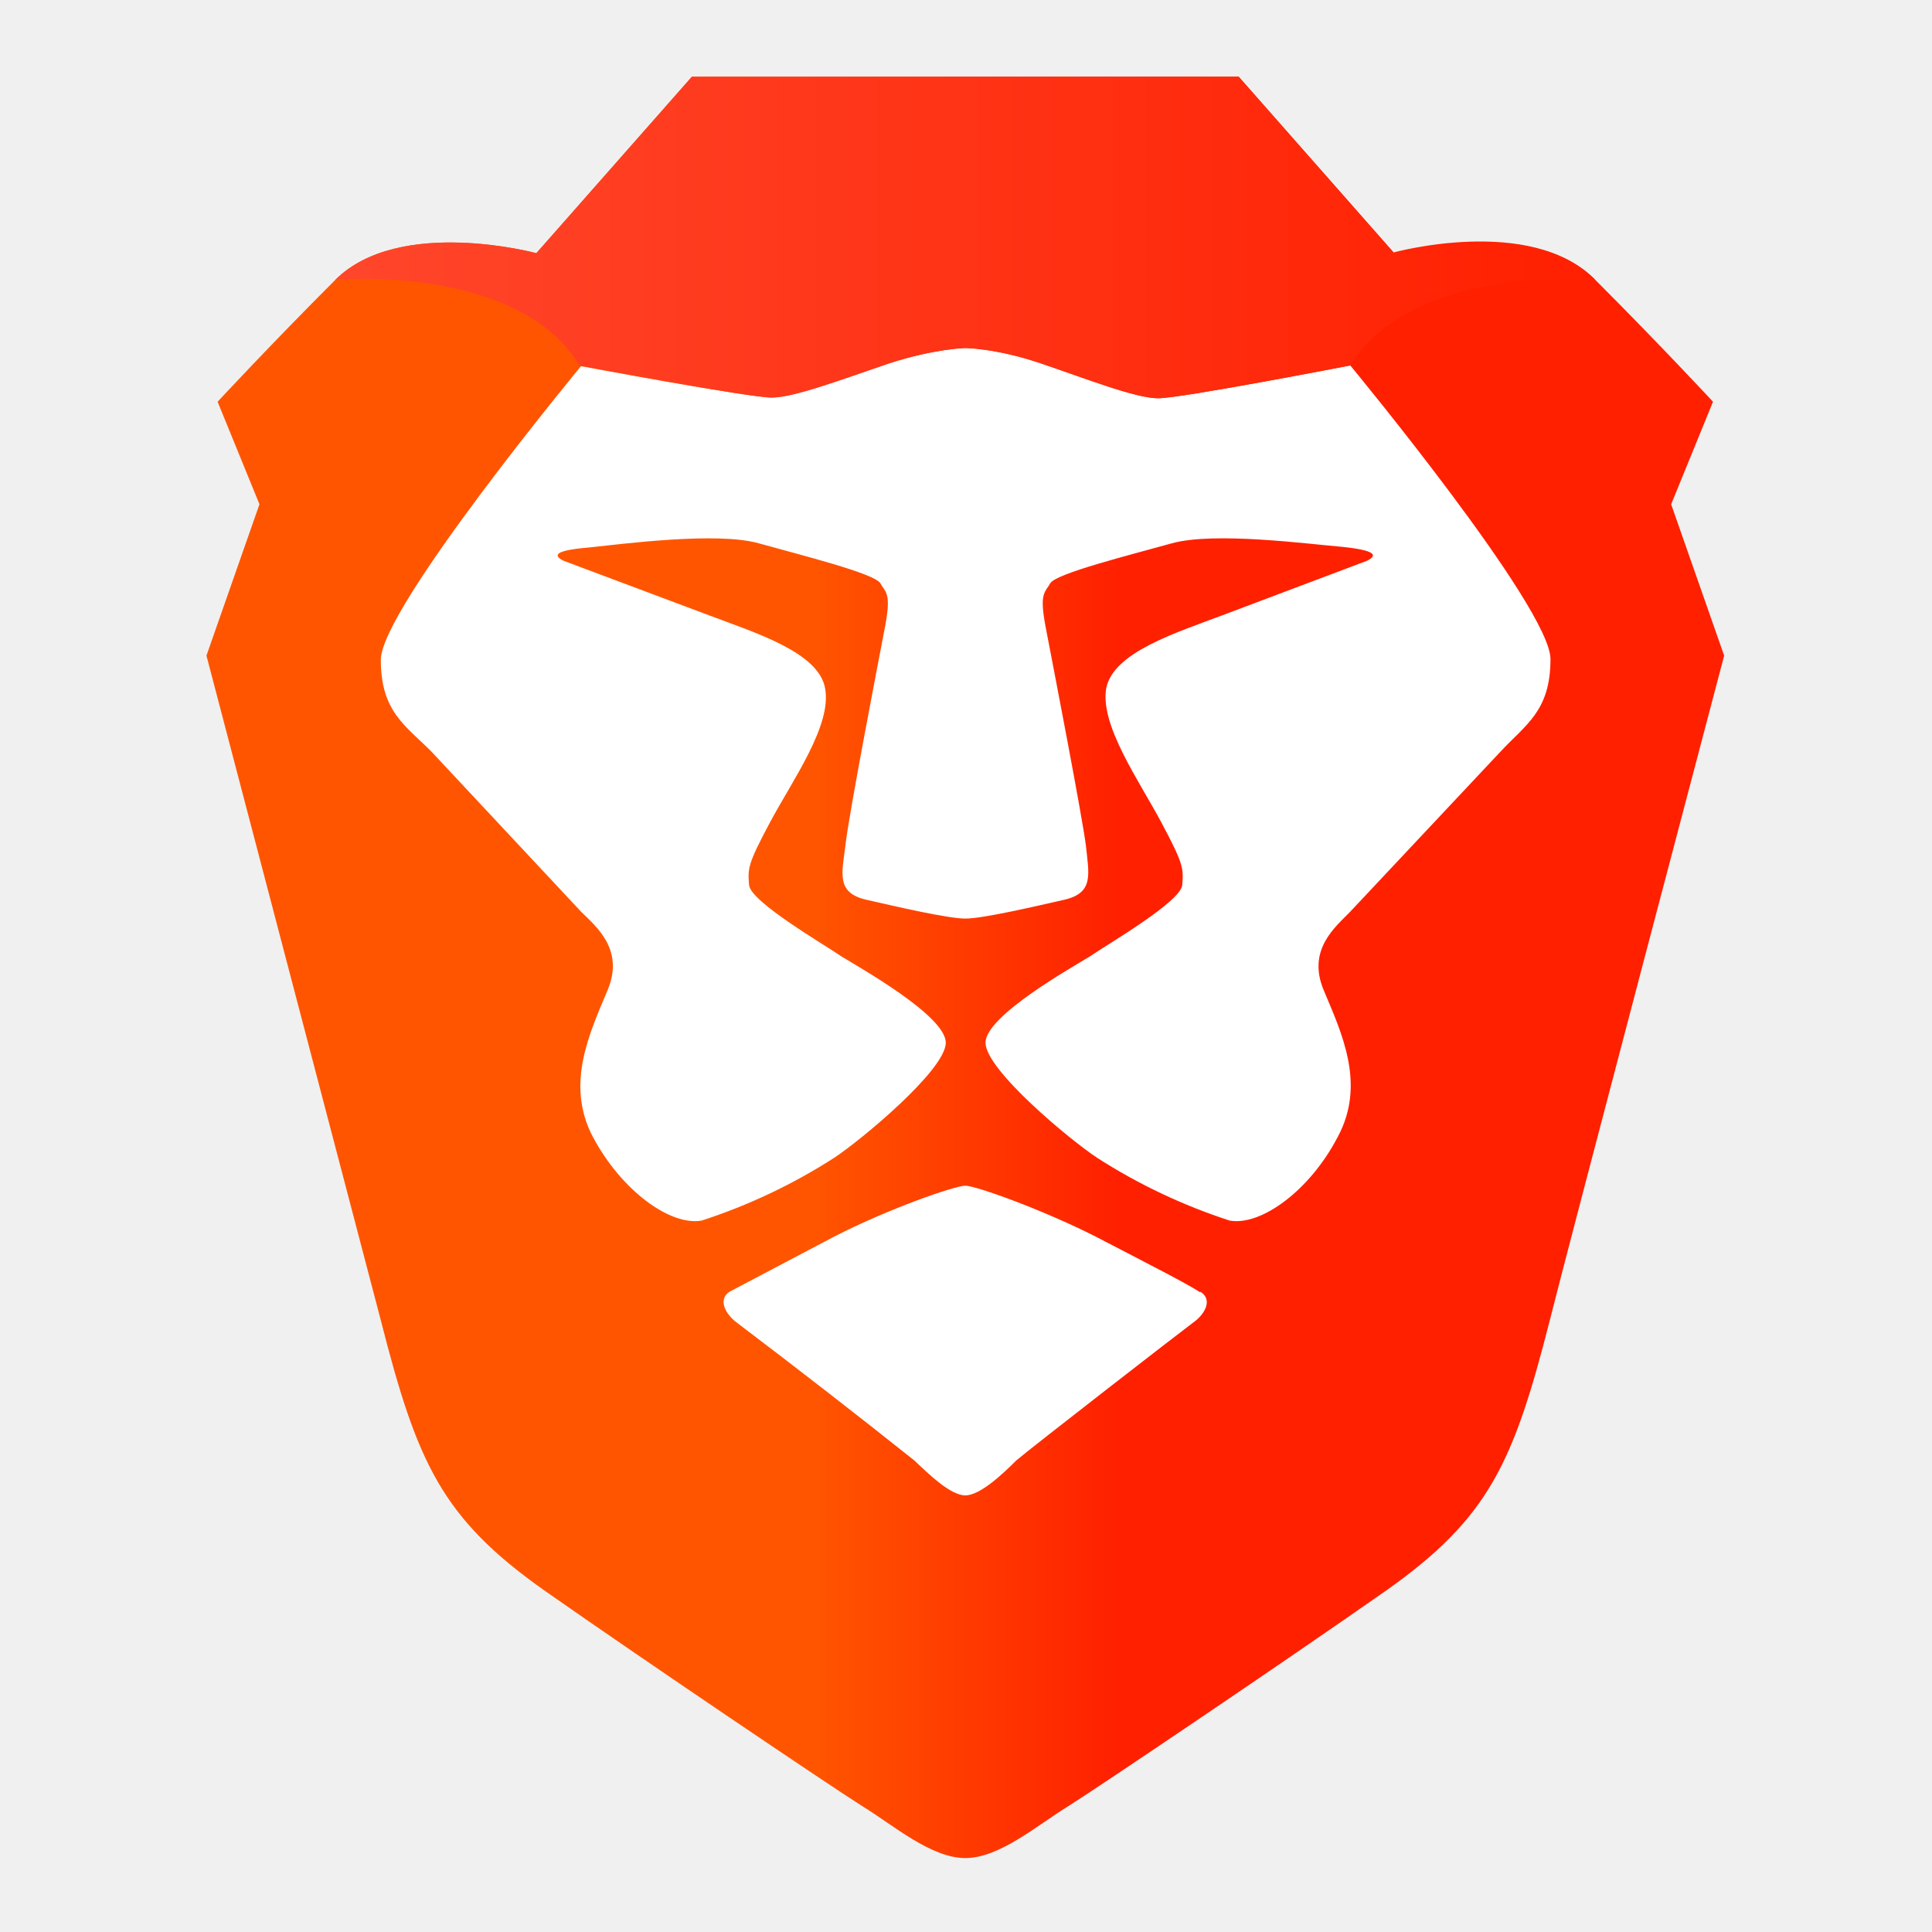
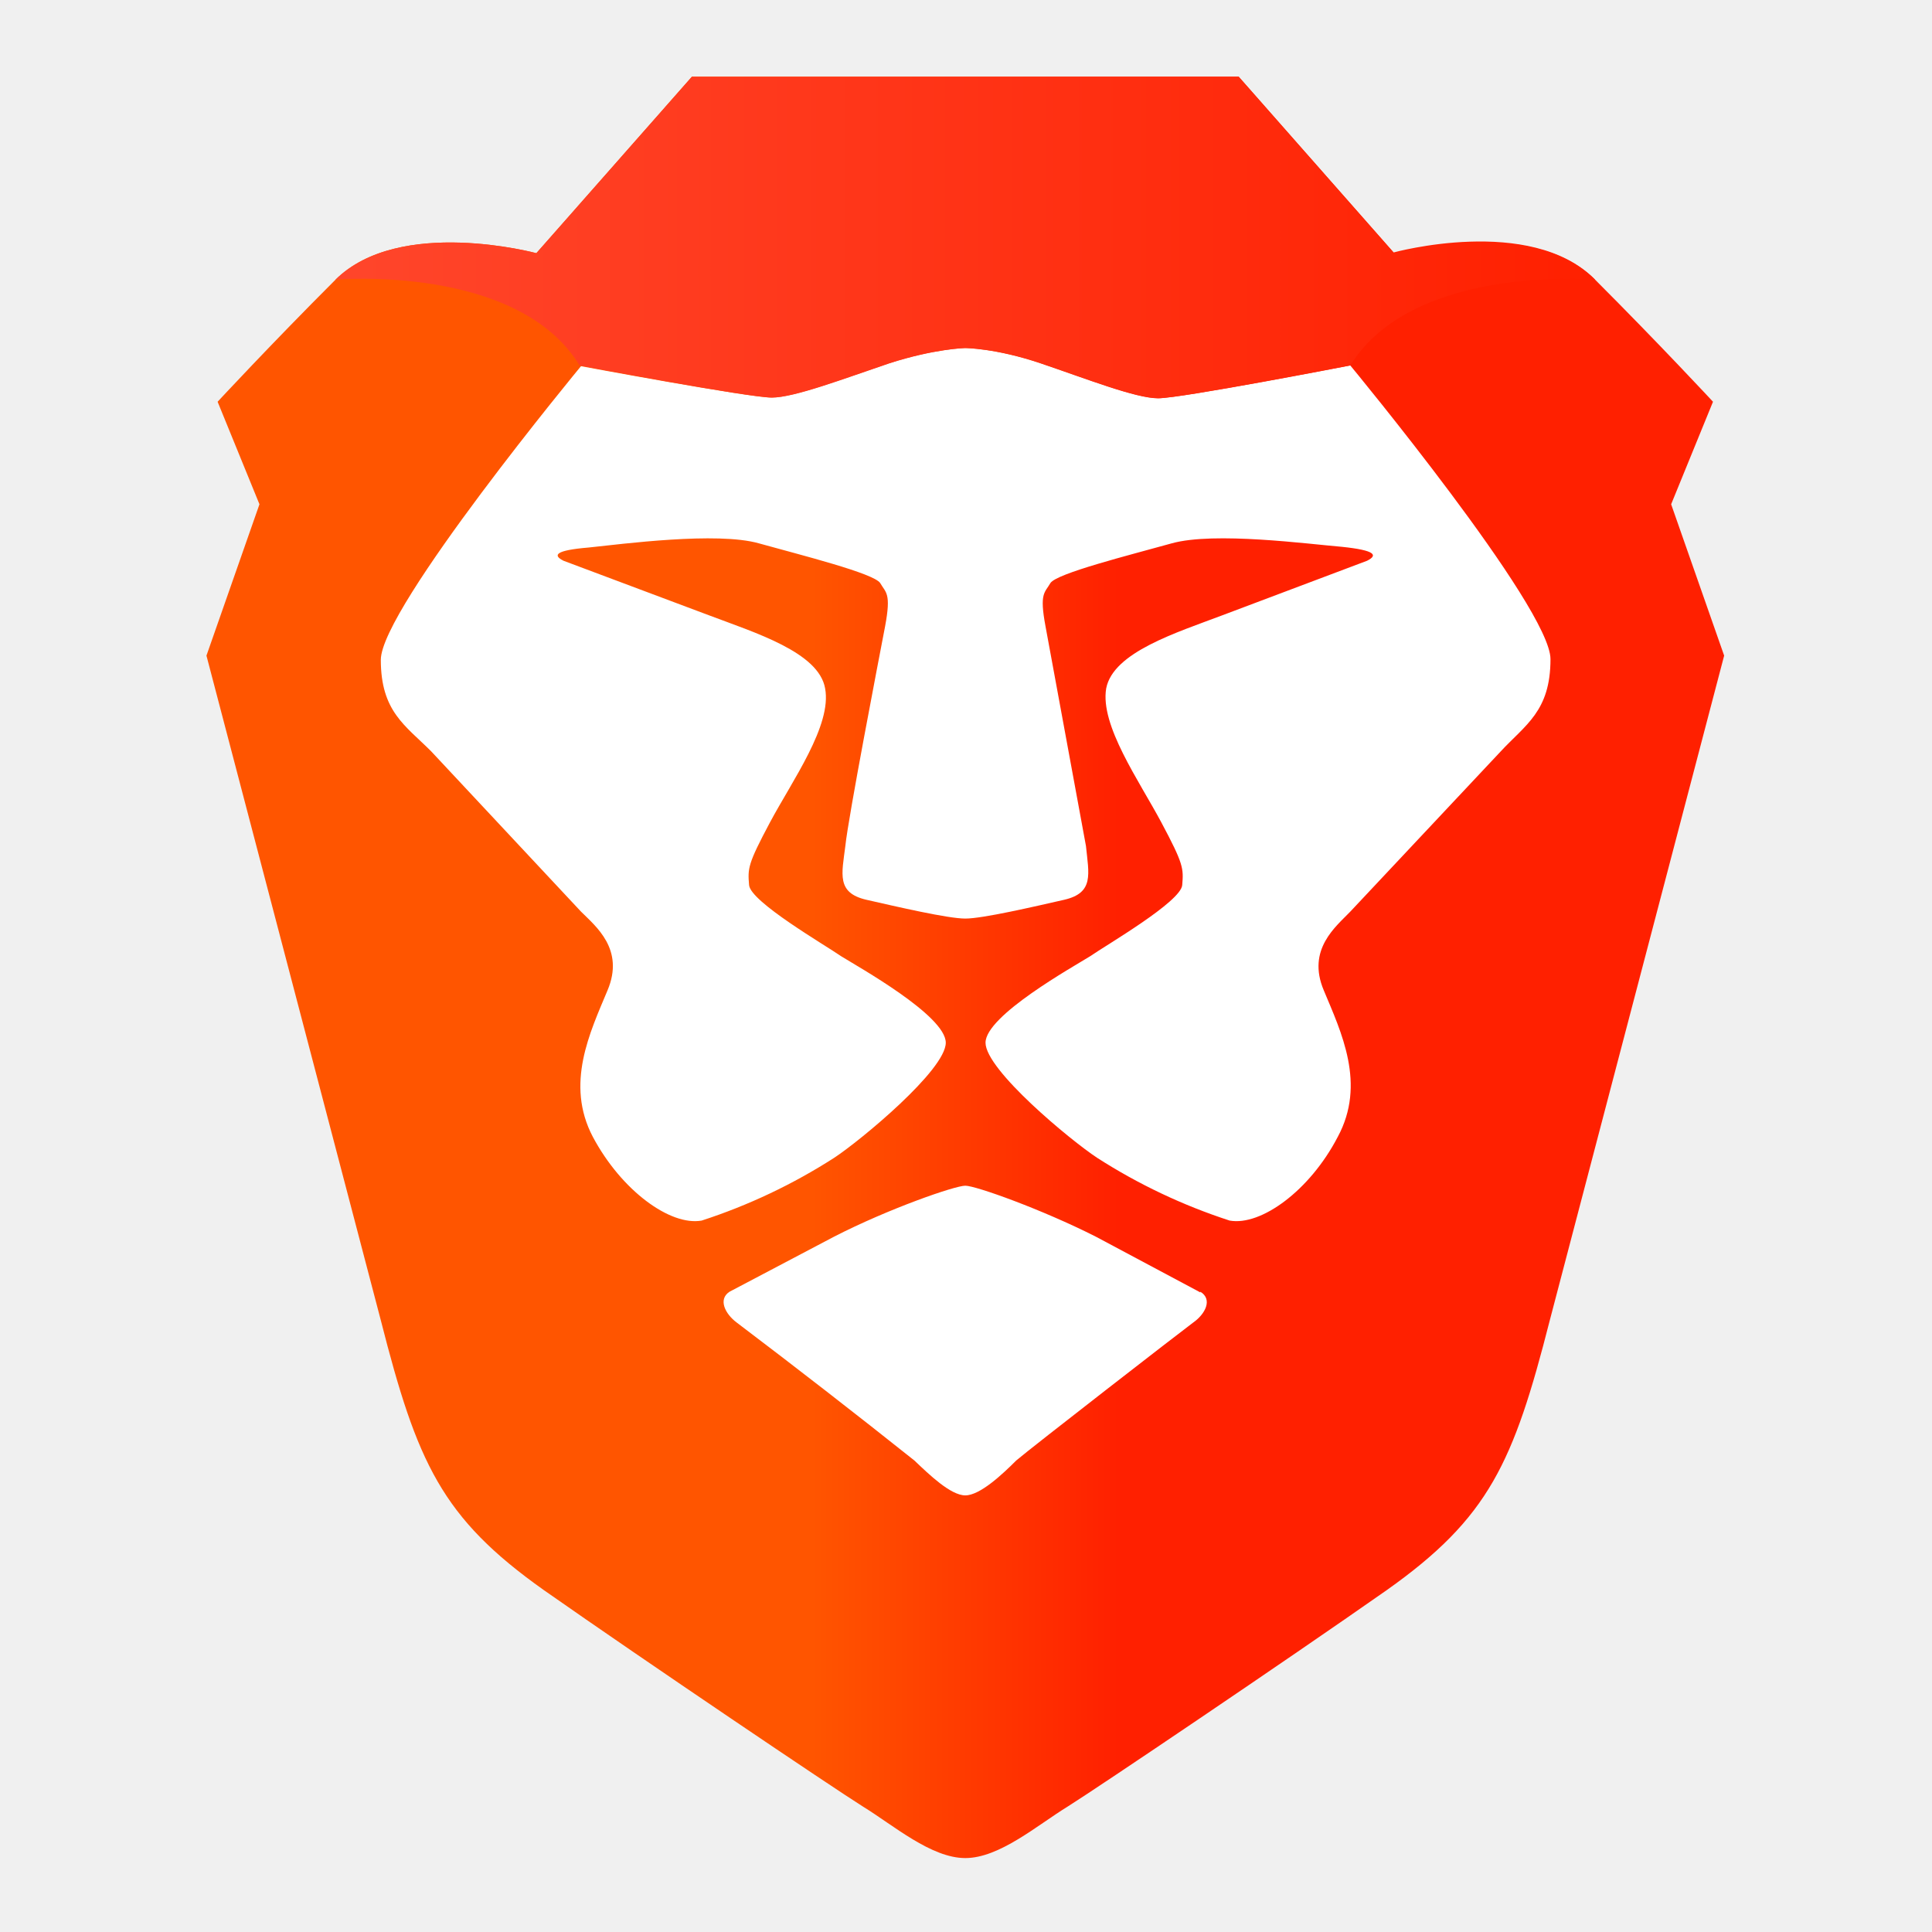
<svg xmlns="http://www.w3.org/2000/svg" viewBox="-29.5 -11 277 277">
  <linearGradient id="a" y1="50.7%" y2="50.7%">
    <stop offset=".4" stop-color="#f50" />
    <stop offset=".6" stop-color="#ff2000" />
  </linearGradient>
  <linearGradient id="b" x1="2.1%" y1="50.7%" y2="50.7%">
    <stop offset="0" stop-color="#ff452a" />
    <stop offset="1" stop-color="#ff2000" />
  </linearGradient>
-   <path fill="url(#a)" d="M210 61.3l6-14.7s-7.6-8.2-17-17.6c-9.2-9.2-28.8-3.8-28.8-3.8L148 0H69.6L47.3 25.3S27.7 20 18.5 29.1C9.2 38.4 1.6 46.6 1.6 46.6l6 14.7L0 83l25 95.3c5.2 20.4 8.7 28.3 23.4 38.7 14.7 10.3 41.4 28.3 45.7 31 4.4 2.7 9.8 7.4 14.7 7.4s10.3-4.7 14.7-7.4c4.3-2.7 31-20.7 45.7-31 14.7-10.4 18.2-18.3 23.4-38.7 2.6-10.4 25-95.3 25-95.3z" transform="translate(.1)" />
-   <path fill="#fff" d="M164.1 41.4s28.7 34.7 28.7 42.1c0 7.5-3.6 9.4-7.2 13.3l-21.5 22.9c-2 2.1-6.3 5.4-3.8 11.3 2.5 6 6.1 13.4 2 21-4 7.7-11 12.8-15.5 12a82 82 0 0 1-19-9c-3.8-2.5-16-12.6-16-16.5s12.6-10.9 15-12.4c2.3-1.6 13-7.8 13.2-10.2s.2-3-3-9-8.8-13.9-7.9-19.2c1-5.2 10.1-8 16.7-10.5l20.7-7.8c1.6-.8 1.2-1.5-3.6-2-4.8-.4-18.3-2.2-24.4-.5s-16.5 4.3-17.4 5.7c-.8 1.4-1.6 1.4-.7 6.2.9 4.7 5.3 27.4 5.8 31.5.4 4 1.2 6.7-3.1 7.7-4.4 1-11.7 2.7-14.2 2.7s-9.8-1.7-14.2-2.7c-4.3-1-3.5-3.7-3-7.7.4-4 4.8-26.8 5.7-31.5.9-4.8.1-4.8-.7-6.2-.9-1.4-11.3-4-17.4-5.7-6-1.7-19.6.1-24.4.6-4.8.4-5.2 1.1-3.6 1.9l20.8 7.8c6.6 2.5 15.8 5.3 16.7 10.5 1 5.3-4.7 13.2-7.9 19.2s-3.2 6.6-3 9 10.9 8.6 13.2 10.2c2.4 1.5 15 8.5 15 12.4s-12.2 14-16 16.5a82 82 0 0 1-19 9c-4.5.8-11.5-4.3-15.6-12-4-7.6-.4-15 2.1-21 2.5-5.9-1.7-9.2-3.8-11.3l-21.5-23c-3.7-3.7-7.2-5.7-7.2-13.1s28.7-42.1 28.7-42.1S77.9 46 81.1 46s10.3-2.7 16.8-4.9c6.5-2.1 10.9-2.2 10.9-2.2s4.4 0 10.9 2.2 13.6 5 16.8 5c3.3 0 27.5-4.7 27.5-4.7zm-21.5 132.8c1.8 1.1.7 3.2-1 4.4-1.5 1.1-23.3 18-25.4 19.8-2 2-5.2 5-7.3 5s-5.2-3-7.3-5a1320 1320 0 0 0-25.5-19.8c-1.6-1.2-2.7-3.3-1-4.4l15-7.9c7.8-4 17.3-7.3 18.8-7.3s11 3.4 18.7 7.3c7.7 4 13.2 6.8 15 8z" />
-   <path fill="url(#b)" d="M170.3 25.3L148 0H69.6L47.3 25.3S27.7 20 18.5 29.1c0 0 26.1-2.3 35 12.3 0 0 24.3 4.6 27.6 4.6 3.2 0 10.3-2.7 16.8-4.9 6.5-2.1 10.9-2.2 10.9-2.2s4.4 0 10.9 2.2 13.6 5 16.8 5c3.3 0 27.5-4.7 27.5-4.7 9-14.6 35.1-12.3 35.1-12.3-9.2-9.2-28.8-3.8-28.8-3.8" transform="translate(.1)" />
+   <path fill="url(#a)" d="M210.1 61.3l6-14.7s-7.6-8.2-17-17.6c-9.2-9.2-28.8-3.8-28.8-3.8L148.1 0H69.7L47.4 25.3S27.8 20 18.6 29.1C9.3 38.4 1.7 46.6 1.7 46.6l6 14.7L.1 83l25 95.3c5.2 20.4 8.7 28.3 23.4 38.7 14.7 10.3 41.4 28.3 45.7 31 4.4 2.7 9.8 7.4 14.7 7.4s10.3-4.7 14.7-7.4c4.3-2.7 31-20.7 45.7-31 14.7-10.4 18.2-18.3 23.4-38.7l25-95.3z" />
+   <path fill="#fff" d="M164.1 41.4s28.7 34.7 28.7 42.1c0 7.5-3.6 9.4-7.2 13.3l-21.5 22.9c-2 2.1-6.3 5.4-3.8 11.3 2.5 6 6.1 13.4 2 21-4 7.7-11 12.8-15.5 12a82 82 0 0 1-19-9c-3.8-2.5-16-12.6-16-16.5s12.6-10.9 15-12.4c2.3-1.6 13-7.8 13.2-10.2s.2-3-3-9-8.8-13.9-7.9-19.2c1-5.2 10.1-8 16.7-10.5l20.7-7.8c1.6-.8 1.2-1.5-3.6-2-4.8-.4-18.3-2.2-24.4-.5s-16.5 4.3-17.4 5.7c-.8 1.4-1.6 1.4-.7 6.2l5.8 31.5c.4 4 1.2 6.7-3.1 7.7-4.4 1-11.7 2.7-14.2 2.7s-9.8-1.7-14.2-2.7c-4.3-1-3.5-3.7-3-7.7.4-4 4.8-26.8 5.7-31.5.9-4.8.1-4.8-.7-6.2-.9-1.4-11.3-4-17.4-5.7-6-1.7-19.6.1-24.4.6-4.8.4-5.2 1.1-3.6 1.9l20.8 7.8c6.6 2.5 15.8 5.3 16.7 10.5 1 5.3-4.7 13.2-7.9 19.2s-3.2 6.6-3 9 10.9 8.6 13.2 10.2c2.4 1.5 15 8.5 15 12.4s-12.2 14-16 16.5a82 82 0 0 1-19 9c-4.5.8-11.5-4.3-15.6-12-4-7.6-.4-15 2.1-21 2.5-5.9-1.7-9.2-3.8-11.3l-21.5-23c-3.7-3.7-7.2-5.7-7.2-13.1s28.7-42.1 28.7-42.1S77.9 46 81.1 46s10.3-2.7 16.8-4.9c6.5-2.1 10.9-2.2 10.9-2.2s4.4 0 10.9 2.2 13.6 5 16.8 5c3.3 0 27.5-4.7 27.5-4.7zm-21.5 132.8c1.8 1.1.7 3.2-1 4.4-1.5 1.1-23.3 18-25.4 19.8-2 2-5.2 5-7.3 5s-5.2-3-7.3-5a1320 1320 0 0 0-25.5-19.8c-1.6-1.2-2.7-3.3-1-4.4l15-7.9c7.8-4 17.3-7.3 18.8-7.3s11 3.4 18.7 7.3l15 8z" />
+   <path fill="url(#b)" d="M170.4 25.3L148.1 0H69.7L47.4 25.3S27.8 20 18.6 29.1c0 0 26.1-2.3 35 12.3 0 0 24.3 4.6 27.6 4.6 3.2 0 10.3-2.7 16.8-4.9 6.5-2.1 10.9-2.2 10.9-2.2s4.4 0 10.9 2.2 13.6 5 16.8 5c3.3 0 27.5-4.7 27.5-4.7 9-14.6 35.1-12.3 35.1-12.3-9.2-9.2-28.8-3.8-28.8-3.8" />
</svg>
